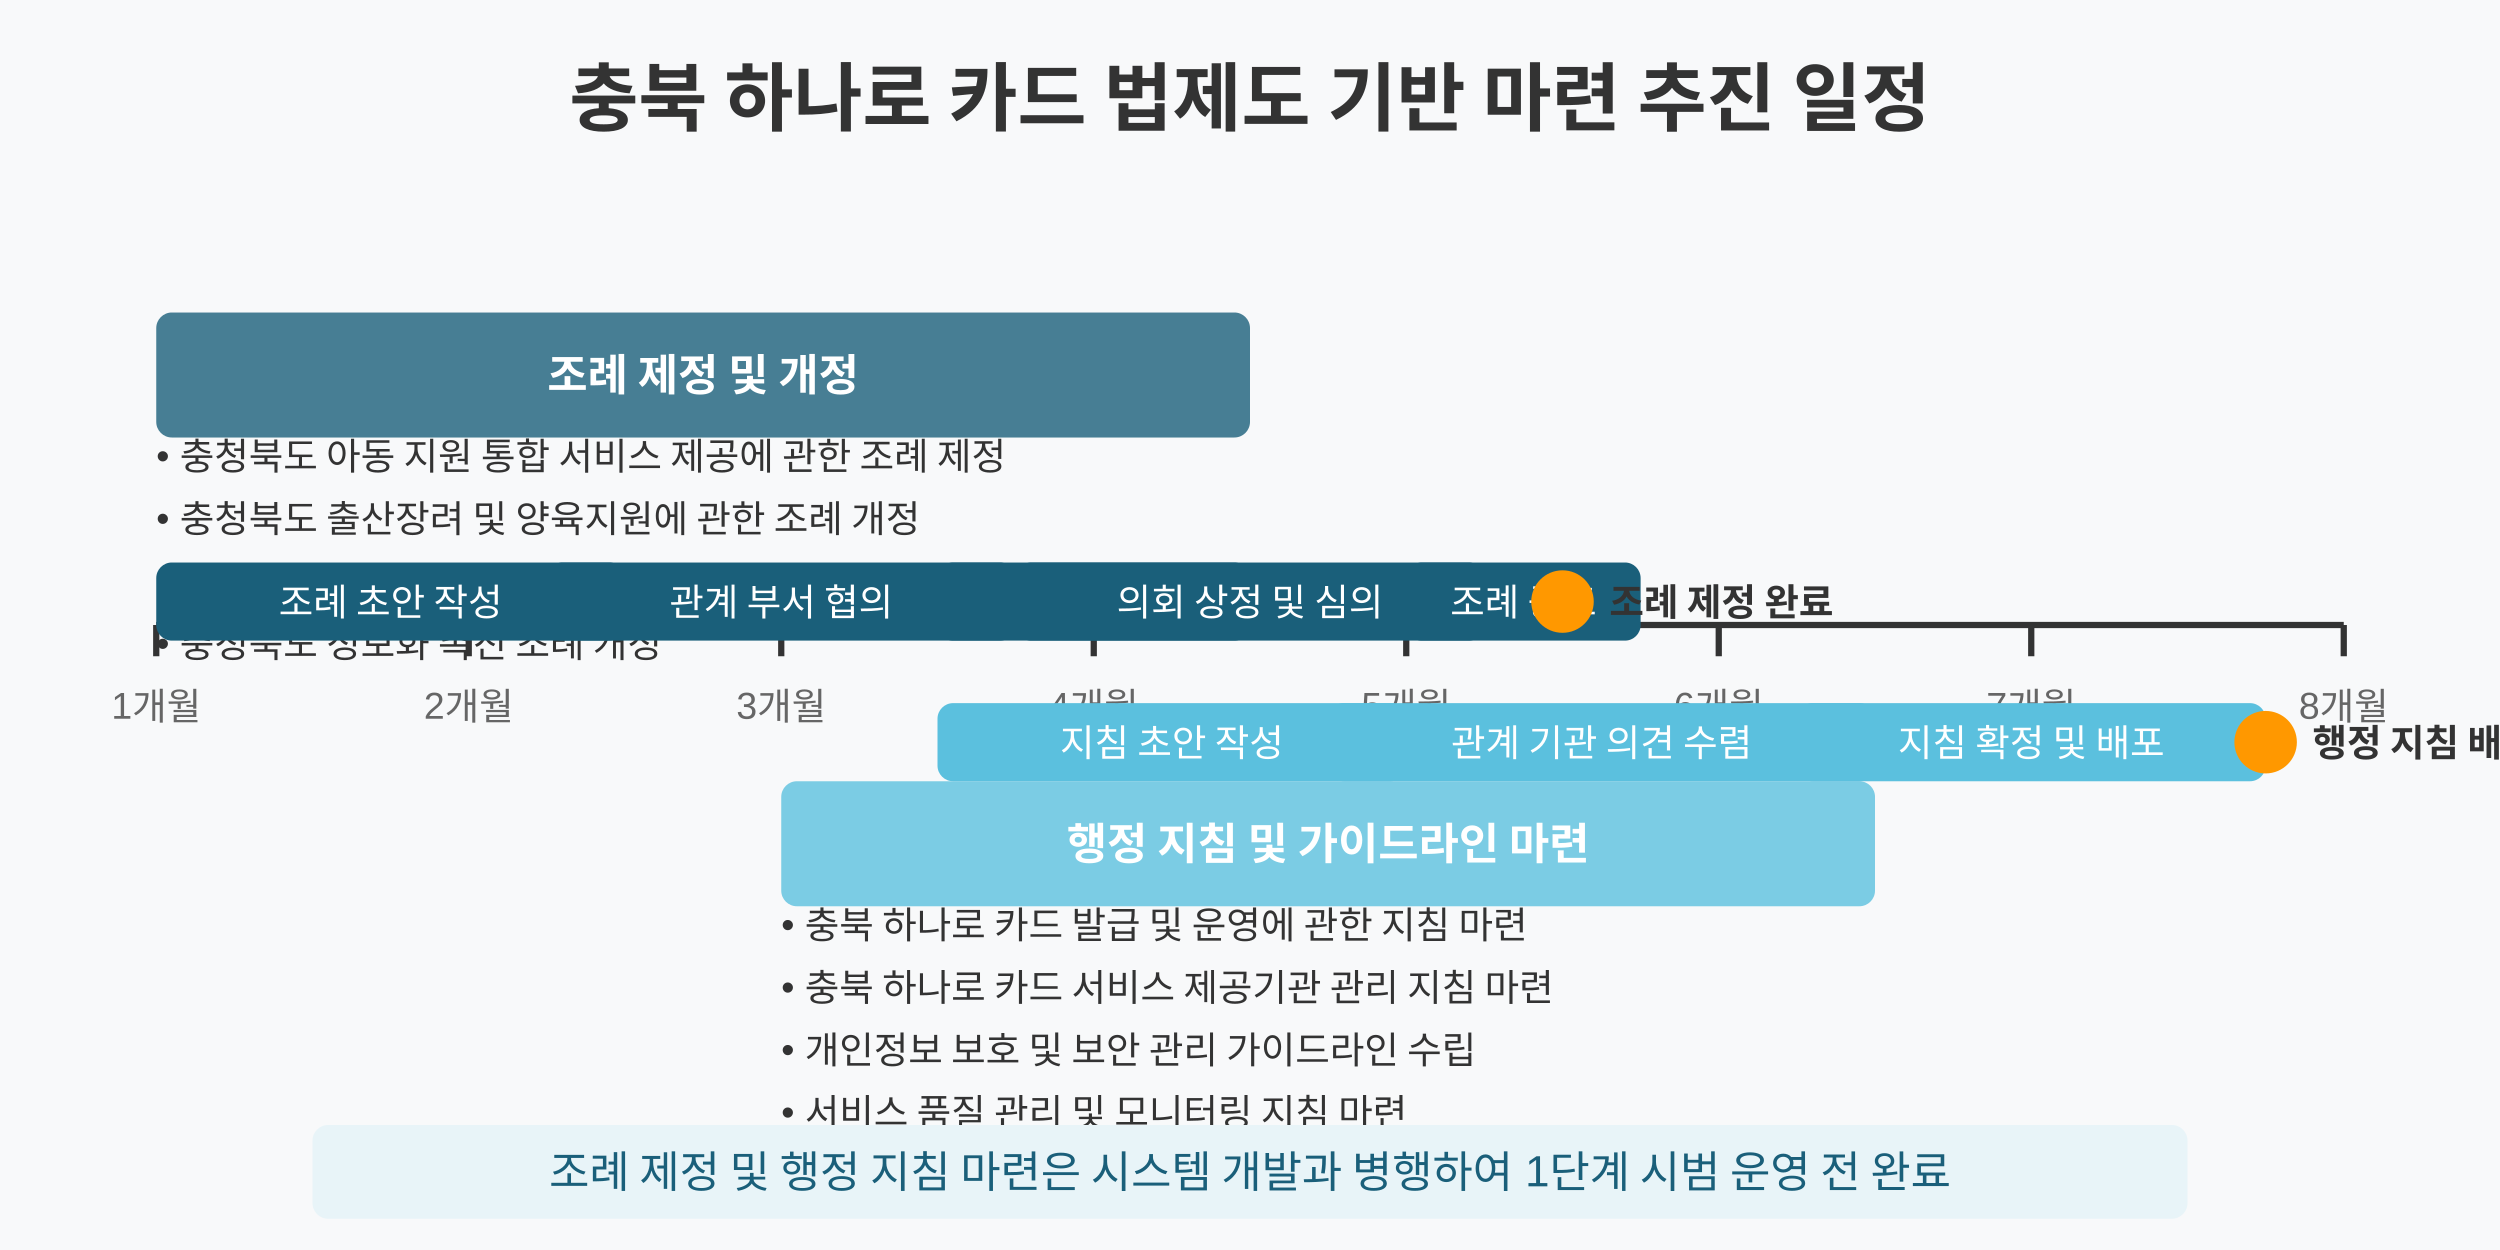
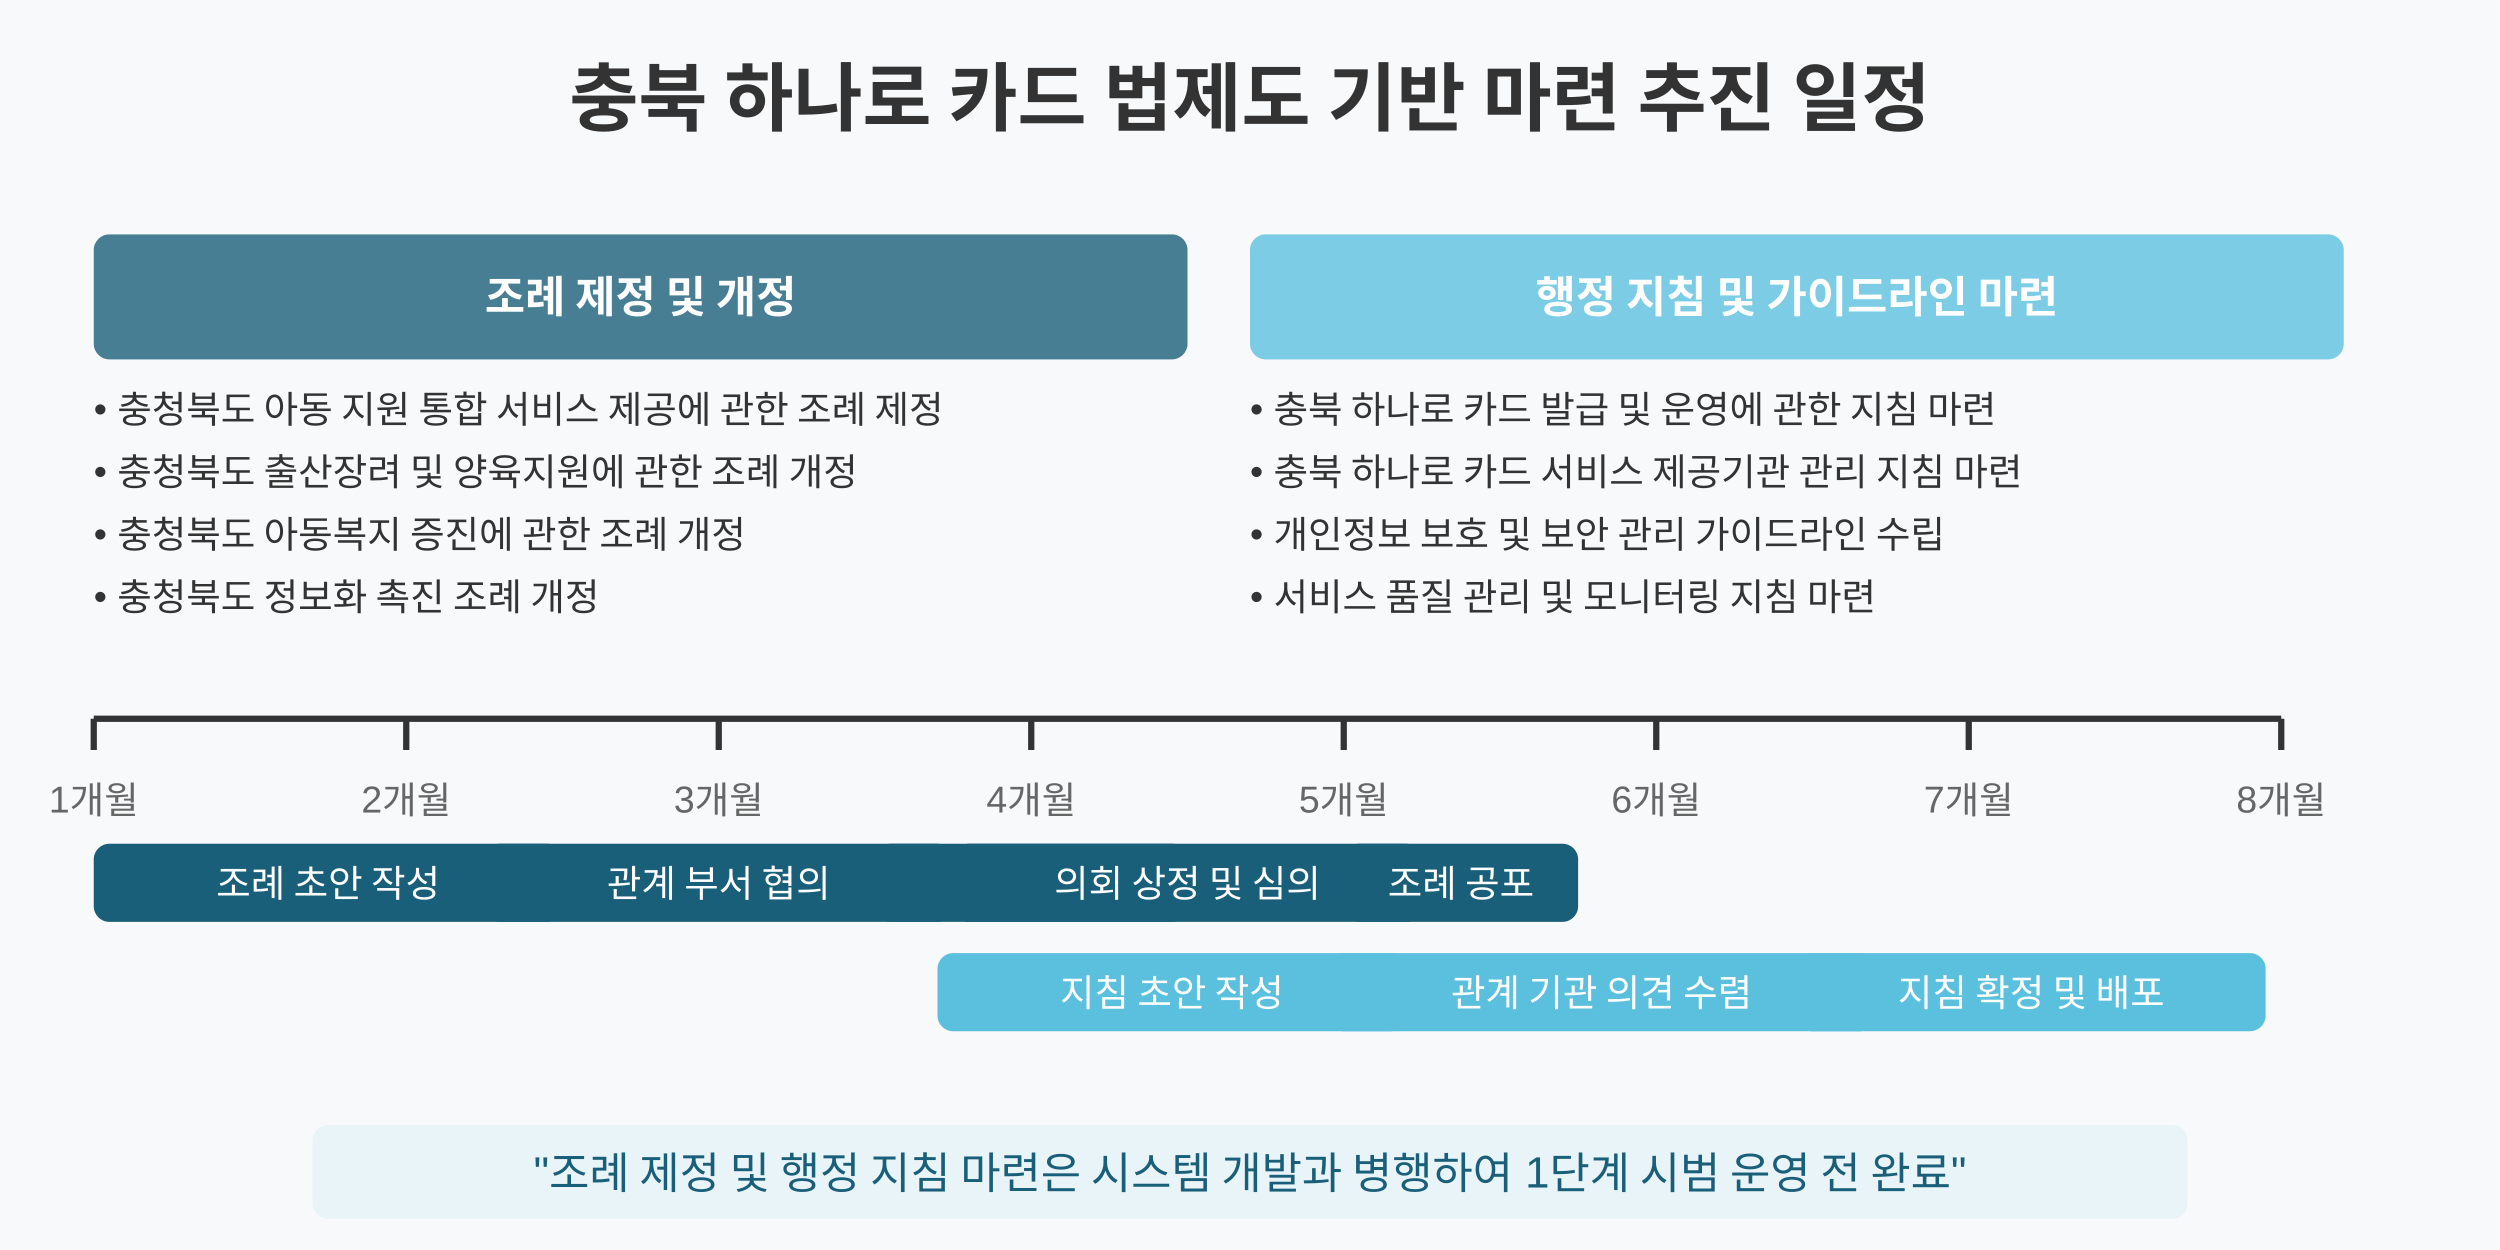
<svg xmlns="http://www.w3.org/2000/svg" width="800" height="400" viewBox="0 0 800 400">
  <rect width="800" height="400" fill="#f8f9fa" />
  <text x="400" y="40" font-family="Arial" font-size="24" text-anchor="middle" fill="#333333" font-weight="bold">충북 하나로 카드 법제도 기반 마련 추진 일정</text>
-   <g transform="translate(50, 200)">
+   <g transform="translate(30, 75)">
+     <rect x="0" y="0" width="350" height="40" rx="5" ry="5" fill="#1a5f7a" opacity="0.8" />
+     <text x="175" y="25" font-family="Arial" font-size="14" text-anchor="middle" fill="#ffffff" font-weight="bold">조례 제정 및 개정</text>
+     <g transform="translate(0, 60)" font-family="Arial" font-size="12" fill="#333333">
+       <text x="0" y="0">• 충청북도 아동 지원 통합 서비스 제공에 관한 조례 제정</text>
+       <text x="0" y="20">• 충청북도 출산장려 및 양육지원에 관한 조례 개정</text>
+       <text x="0" y="40">• 충청북도 아동복지 증진에 관한 조례 개정</text>
+       <text x="0" y="60">• 충청북도 정보화 촉진 조례 개정</text>
+     </g>
+   </g>
+   <g transform="translate(400, 75)">
+     <rect x="0" y="0" width="350" height="40" rx="5" ry="5" fill="#5bc0de" opacity="0.8" />
+     <text x="175" y="25" font-family="Arial" font-size="14" text-anchor="middle" fill="#ffffff" font-weight="bold">행정 지침 및 가이드라인 마련</text>
+     <g transform="translate(0, 60)" font-family="Arial" font-size="12" fill="#333333">
+       <text x="0" y="0">• 충북 하나로 카드 발급 및 운영에 관한 지침 마련</text>
+       <text x="0" y="20">• 충북 하나로 카드 서비스 제공기관 관리 지침 마련</text>
+       <text x="0" y="40">• 개인정보 보호 및 보안 관리 가이드라인 수립</text>
+       <text x="0" y="60">• 서비스 품질 관리 및 모니터링 지침 마련</text>
+     </g>
+   </g>
+   <g transform="translate(30, 230)">
    <line x1="0" y1="0" x2="700" y2="0" stroke="#333333" stroke-width="2" />
    <g font-family="Arial" font-size="12" fill="#666666" text-anchor="middle">
      <line x1="0" y1="0" x2="0" y2="10" stroke="#333333" stroke-width="2" />
      <text x="0" y="30">1개월</text>
      <line x1="100" y1="0" x2="100" y2="10" stroke="#333333" stroke-width="2" />
      <text x="100" y="30">2개월</text>
      <line x1="200" y1="0" x2="200" y2="10" stroke="#333333" stroke-width="2" />
      <text x="200" y="30">3개월</text>
      <line x1="300" y1="0" x2="300" y2="10" stroke="#333333" stroke-width="2" />
      <text x="300" y="30">4개월</text>
      <line x1="400" y1="0" x2="400" y2="10" stroke="#333333" stroke-width="2" />
      <text x="400" y="30">5개월</text>
      <line x1="500" y1="0" x2="500" y2="10" stroke="#333333" stroke-width="2" />
      <text x="500" y="30">6개월</text>
      <line x1="600" y1="0" x2="600" y2="10" stroke="#333333" stroke-width="2" />
      <text x="600" y="30">7개월</text>
      <line x1="700" y1="0" x2="700" y2="10" stroke="#333333" stroke-width="2" />
      <text x="700" y="30">8개월</text>
    </g>
  </g>
-   <g transform="translate(50, 100)">
-     <rect x="0" y="0" width="350" height="40" rx="5" ry="5" fill="#1a5f7a" opacity="0.8" />
-     <text x="175" y="25" font-family="Arial" font-size="14" text-anchor="middle" fill="#ffffff" font-weight="bold">조례 제정 및 개정</text>
-     <g transform="translate(0, 50)" font-family="Arial" font-size="12" fill="#333333">
-       <text x="0" y="0">• 충청북도 아동 지원 통합 서비스 제공에 관한 조례 제정</text>
-       <text x="0" y="20">• 충청북도 출산장려 및 양육지원에 관한 조례 개정</text>
-       <text x="0" y="40">• 충청북도 아동복지 증진에 관한 조례 개정</text>
-       <text x="0" y="60">• 충청북도 정보화 촉진 조례 개정</text>
+   <g transform="translate(-20, 40)">
+     <g transform="translate(0, 50)">
+       <g transform="translate(50, 180)">
+         <rect x="0" y="0" width="150" height="25" rx="5" ry="5" fill="#1a5f7a" />
+         <text x="75" y="17" font-family="Arial" font-size="12" text-anchor="middle" fill="#ffffff">조례 초안 작성</text>
+       </g>
+       <g transform="translate(125, 180)">
+         <rect x="50" y="0" width="150" height="25" rx="5" ry="5" fill="#1a5f7a" />
+         <text x="125" y="17" font-family="Arial" font-size="12" text-anchor="middle" fill="#ffffff">관계 부서 협의</text>
+       </g>
+       <g transform="translate(200, 180)">
+         <rect x="100" y="0" width="100" height="25" rx="5" ry="5" fill="#1a5f7a" />
+         <text x="150" y="17" font-family="Arial" font-size="12" text-anchor="middle" fill="#ffffff">법제심사</text>
+       </g>
+       <g transform="translate(325, 180)">
+         <rect x="0" y="0" width="150" height="25" rx="5" ry="5" fill="#1a5f7a" />
+         <text x="75" y="17" font-family="Arial" font-size="12" text-anchor="middle" fill="#ffffff">의회 상정 및 심의</text>
+       </g>
+       <g transform="translate(450, 180)">
+         <rect x="0" y="0" width="75" height="25" rx="5" ry="5" fill="#1a5f7a" />
+         <text x="37.5" y="17" font-family="Arial" font-size="12" text-anchor="middle" fill="#ffffff">조례 공포</text>
+       </g>
    </g>
-   </g>
-   <g transform="translate(250, 250)">
-     <rect x="0" y="0" width="350" height="40" rx="5" ry="5" fill="#5bc0de" opacity="0.8" />
-     <text x="175" y="25" font-family="Arial" font-size="14" text-anchor="middle" fill="#ffffff" font-weight="bold">행정 지침 및 가이드라인 마련</text>
-     <g transform="translate(0, 50)" font-family="Arial" font-size="12" fill="#333333">
-       <text x="0" y="0">• 충북 하나로 카드 발급 및 운영에 관한 지침 마련</text>
-       <text x="0" y="20">• 충북 하나로 카드 서비스 제공기관 관리 지침 마련</text>
-       <text x="0" y="40">• 개인정보 보호 및 보안 관리 가이드라인 수립</text>
-       <text x="0" y="60">• 서비스 품질 관리 및 모니터링 지침 마련</text>
+     <g transform="translate(20, 40)">
+       <g transform="translate(300, 225)">
+         <rect x="0" y="0" width="150" height="25" rx="5" ry="5" fill="#5bc0de" />
+         <text x="75" y="17" font-family="Arial" font-size="12" text-anchor="middle" fill="#ffffff">지침 초안 작성</text>
+       </g>
+       <g transform="translate(375, 225)">
+         <rect x="50" y="0" width="175" height="25" rx="5" ry="5" fill="#5bc0de" />
+         <text x="137.5" y="17" font-family="Arial" font-size="12" text-anchor="middle" fill="#ffffff">관계 기관 의견 수렴</text>
+       </g>
+       <g transform="translate(575, 225)">
+         <rect x="0" y="0" width="150" height="25" rx="5" ry="5" fill="#5bc0de" />
+         <text x="75" y="17" font-family="Arial" font-size="12" text-anchor="middle" fill="#ffffff">지침 확정 및 배포</text>
+       </g>
    </g>
-   </g>
-   <g transform="translate(50, 180)">
-     <rect x="0" y="0" width="150" height="25" rx="5" ry="5" fill="#1a5f7a" />
-     <text x="75" y="17" font-family="Arial" font-size="12" text-anchor="middle" fill="#ffffff">조례 초안 작성</text>
-   </g>
-   <g transform="translate(125, 180)">
-     <rect x="50" y="0" width="150" height="25" rx="5" ry="5" fill="#1a5f7a" />
-     <text x="125" y="17" font-family="Arial" font-size="12" text-anchor="middle" fill="#ffffff">관계 부서 협의</text>
-   </g>
-   <g transform="translate(200, 180)">
-     <rect x="100" y="0" width="100" height="25" rx="5" ry="5" fill="#1a5f7a" />
-     <text x="150" y="17" font-family="Arial" font-size="12" text-anchor="middle" fill="#ffffff">법제심사</text>
-   </g>
-   <g transform="translate(325, 180)">
-     <rect x="0" y="0" width="150" height="25" rx="5" ry="5" fill="#1a5f7a" />
-     <text x="75" y="17" font-family="Arial" font-size="12" text-anchor="middle" fill="#ffffff">의회 상정 및 심의</text>
-   </g>
-   <g transform="translate(450, 180)">
-     <rect x="0" y="0" width="75" height="25" rx="5" ry="5" fill="#1a5f7a" />
-     <text x="37.5" y="17" font-family="Arial" font-size="12" text-anchor="middle" fill="#ffffff">조례 공포</text>
-   </g>
-   <g transform="translate(300, 225)">
-     <rect x="0" y="0" width="150" height="25" rx="5" ry="5" fill="#5bc0de" />
-     <text x="75" y="17" font-family="Arial" font-size="12" text-anchor="middle" fill="#ffffff">지침 초안 작성</text>
-   </g>
-   <g transform="translate(375, 225)">
-     <rect x="50" y="0" width="175" height="25" rx="5" ry="5" fill="#5bc0de" />
-     <text x="137.5" y="17" font-family="Arial" font-size="12" text-anchor="middle" fill="#ffffff">관계 기관 의견 수렴</text>
-   </g>
-   <g transform="translate(575, 225)">
-     <rect x="0" y="0" width="150" height="25" rx="5" ry="5" fill="#5bc0de" />
-     <text x="75" y="17" font-family="Arial" font-size="12" text-anchor="middle" fill="#ffffff">지침 확정 및 배포</text>
-   </g>
-   <g transform="translate(500, 180)">
-     <circle cx="0" cy="12.5" r="10" fill="#ff9800" />
-     <text x="15" y="17" font-family="Arial" font-size="12" fill="#333333" font-weight="bold">조례 제정 완료</text>
-   </g>
-   <g transform="translate(725, 225)">
-     <circle cx="0" cy="12.5" r="10" fill="#ff9800" />
-     <text x="15" y="17" font-family="Arial" font-size="12" fill="#333333" font-weight="bold">행정 지침 배포 완료</text>
  </g>
  <g transform="translate(100, 360)">
    <rect width="600" height="30" rx="5" ry="5" fill="#e8f4f8" />
    <text x="300" y="20" font-family="Arial" font-size="14" text-anchor="middle" fill="#1a5f7a">
-       조례 제정 및 행정 지침 마련은 시스템 개발과 병행하여 1단계 시범 운영 전 완료
+       "조례 제정 및 행정 지침 마련은 시스템 개발과 병행하여 1단계 시범 운영 전 완료"
    </text>
  </g>
</svg>
